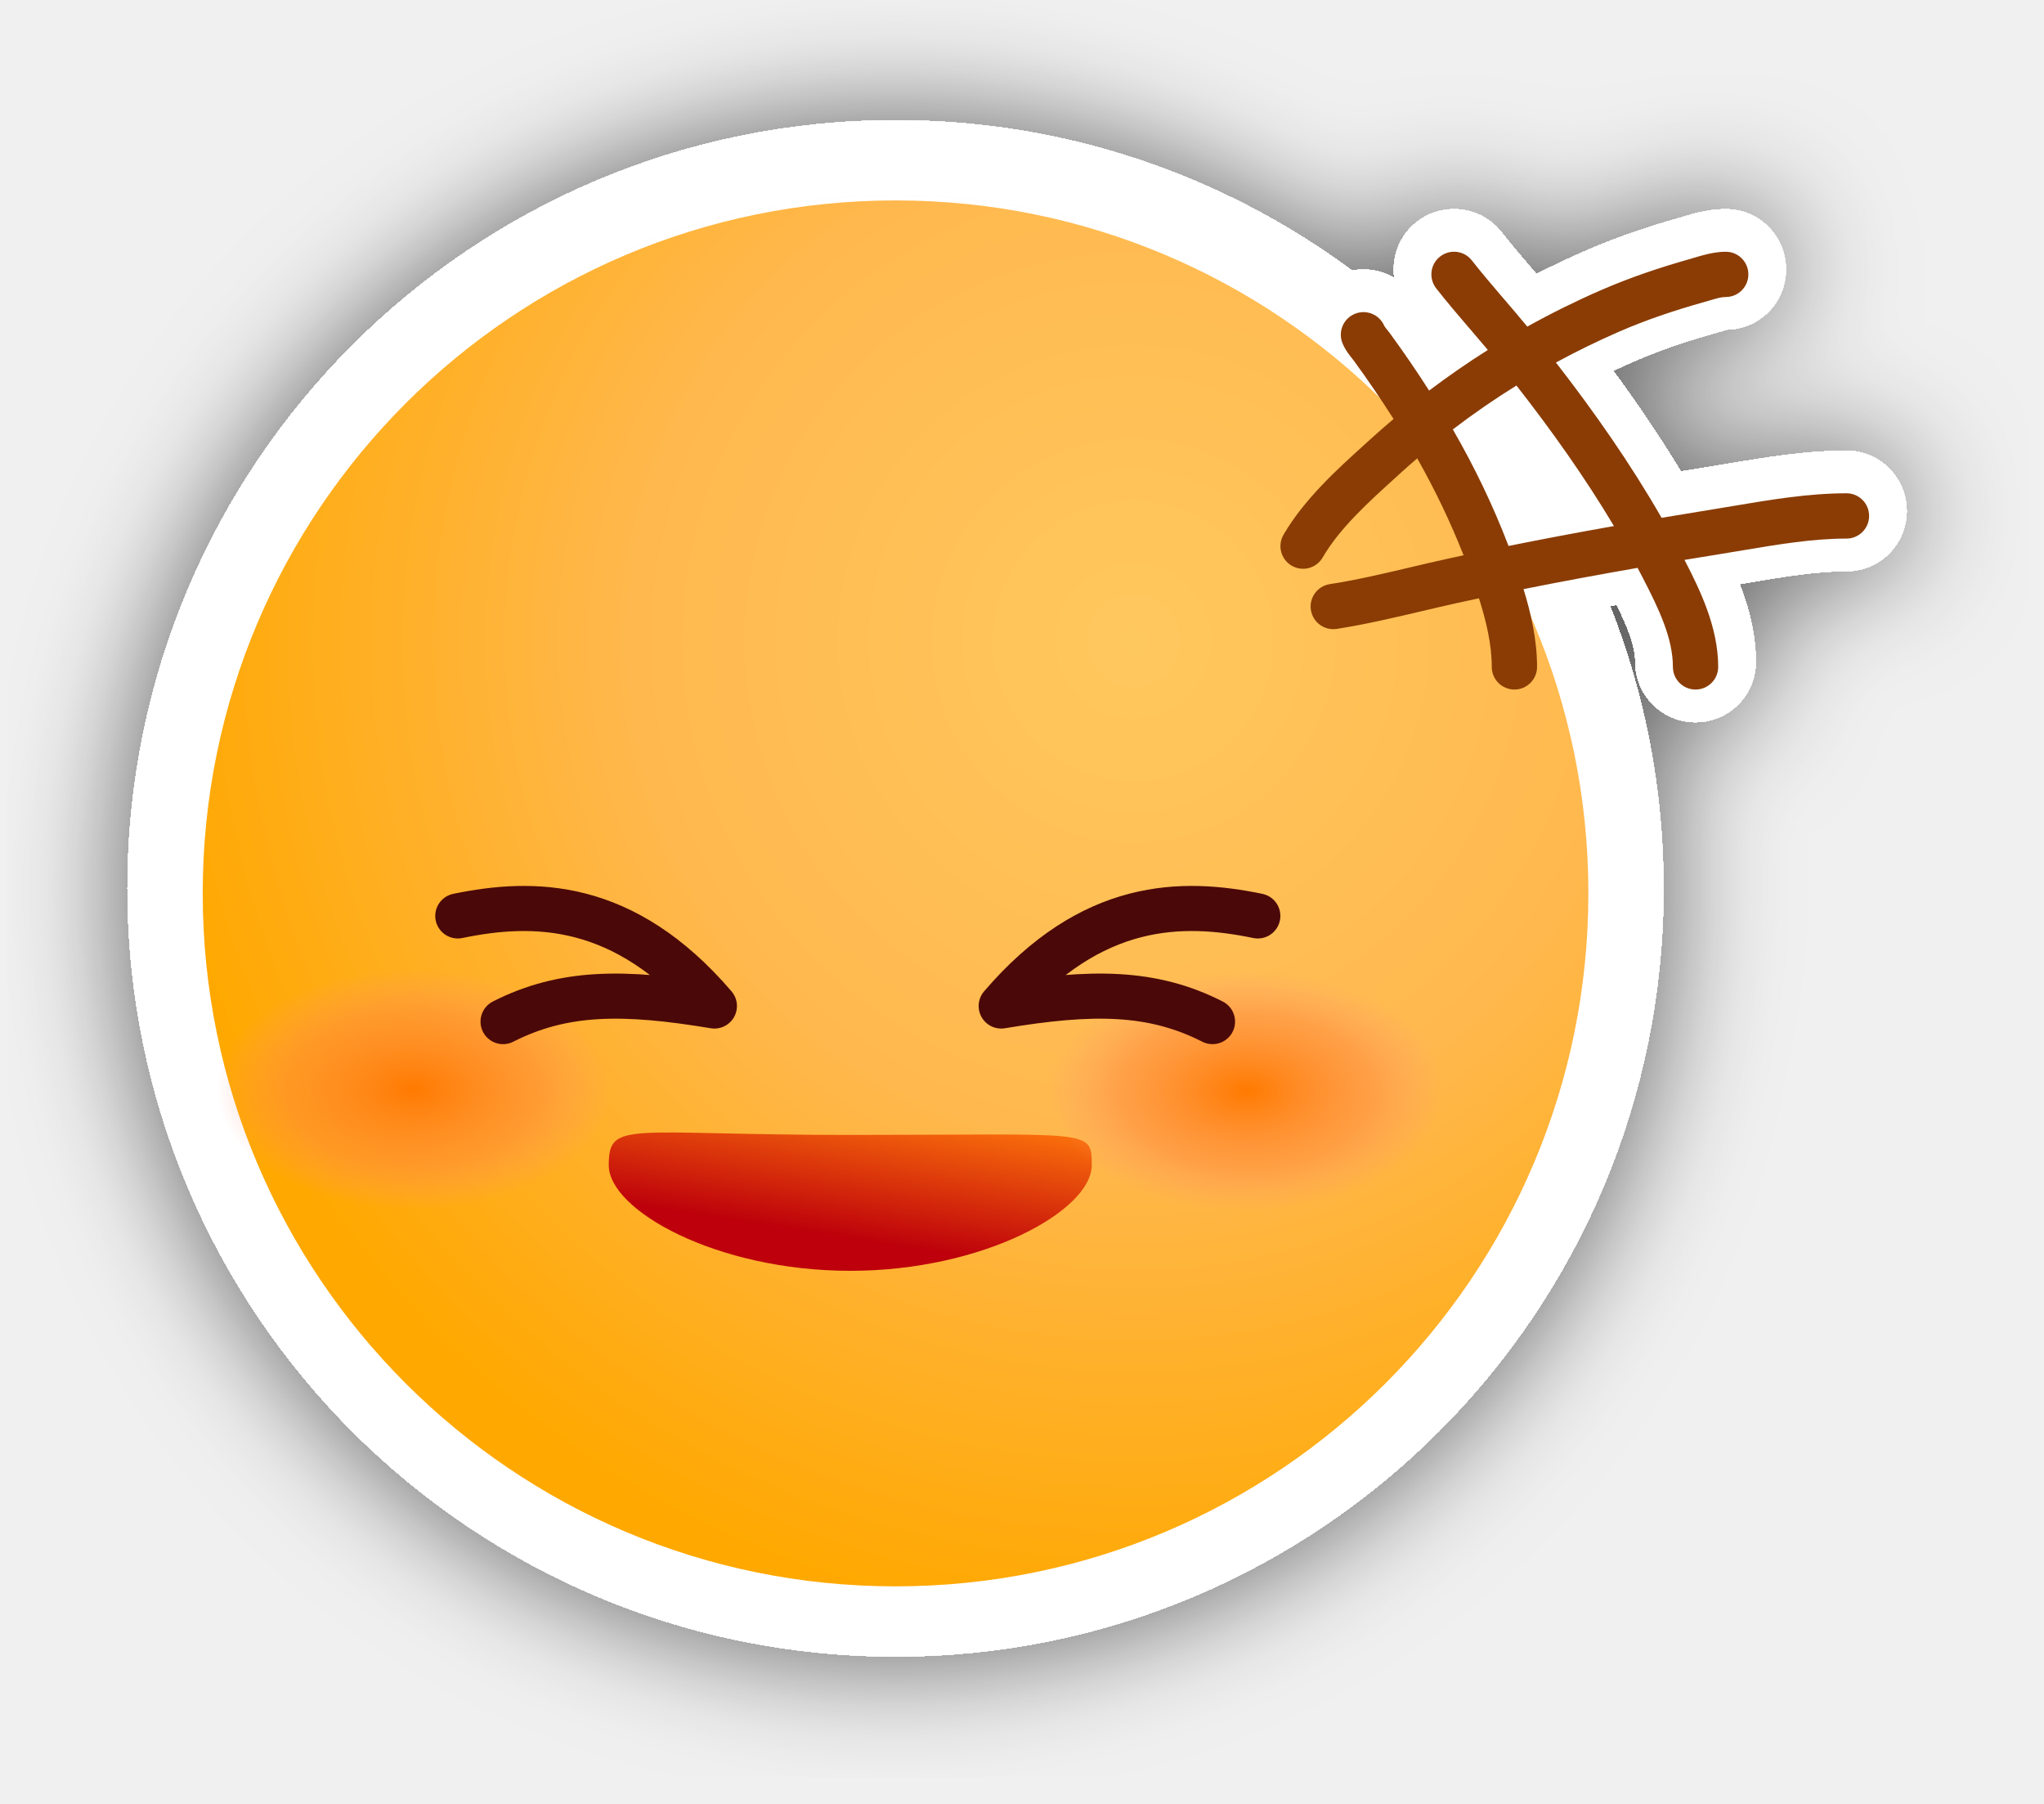
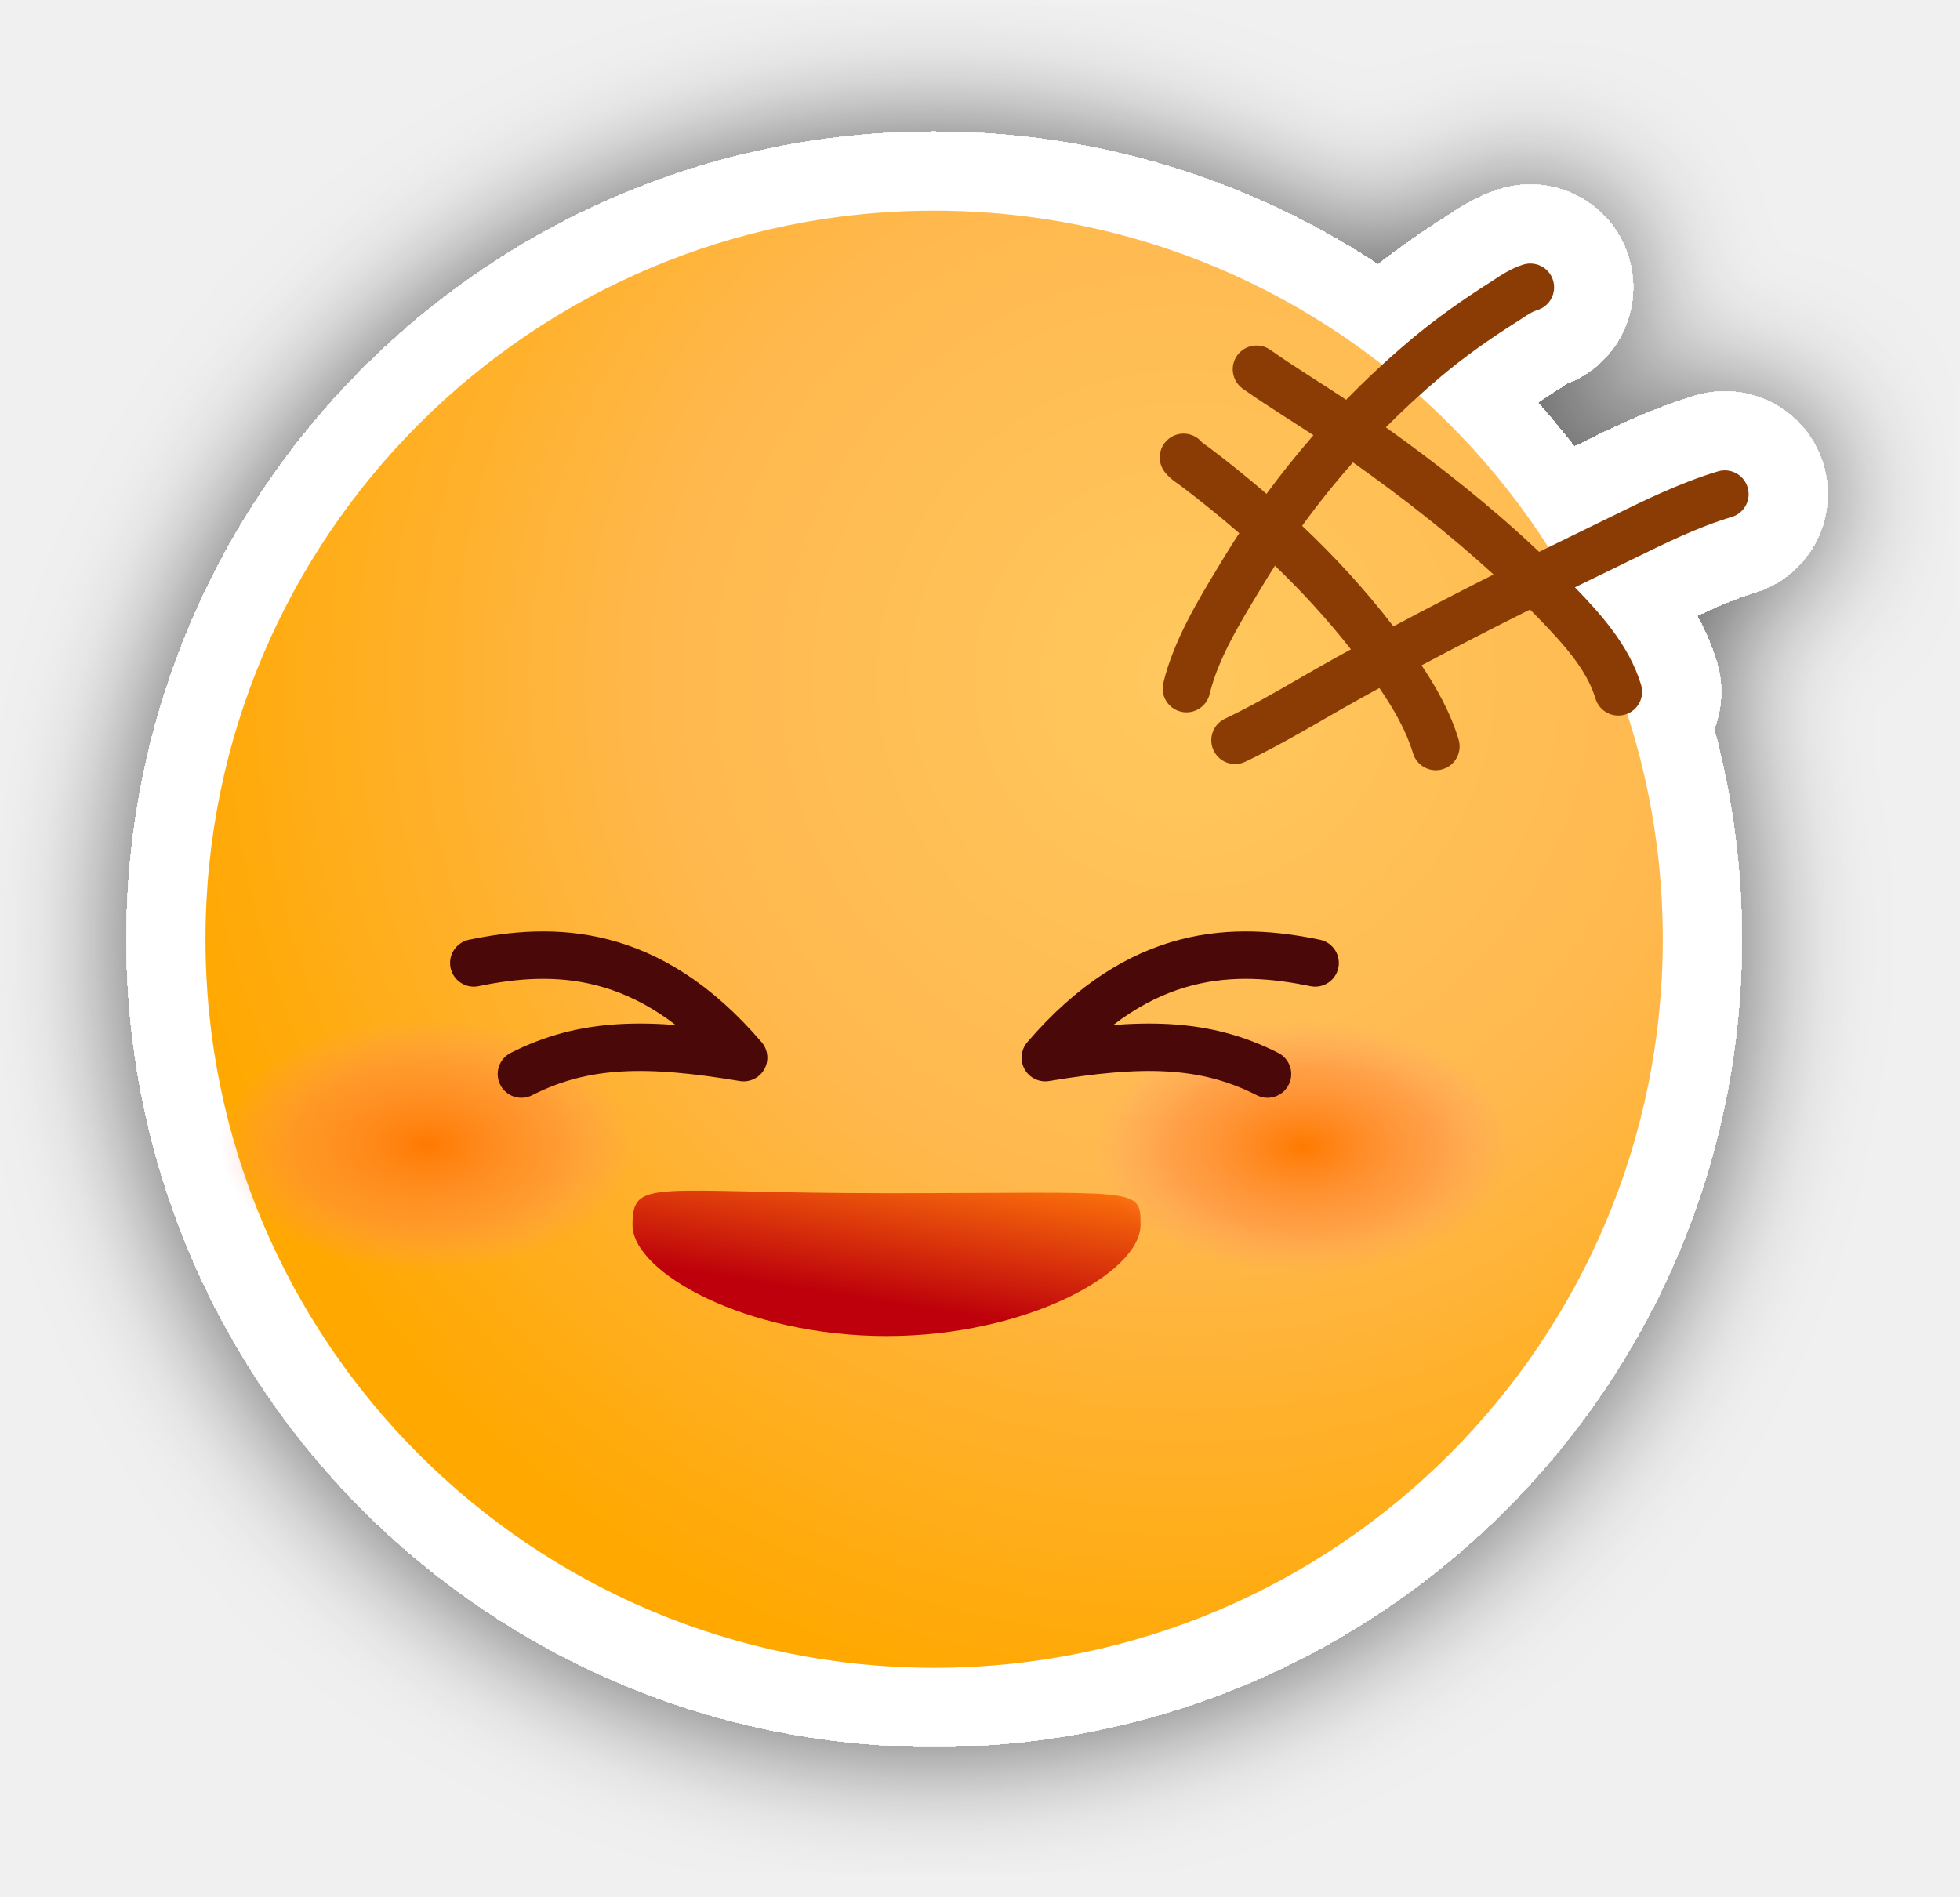
- <svg xmlns="http://www.w3.org/2000/svg" width="68" height="60" viewBox="0 0 68 60" fill="none">
-   <g filter="url(#filter0_d_63_95)">
-     <path fill-rule="evenodd" clip-rule="evenodd" d="M29.793 52.599C42.522 52.599 52.842 42.279 52.842 29.549C52.842 16.82 42.522 6.5 29.793 6.5C17.063 6.5 6.743 16.82 6.743 29.549C6.743 42.279 17.063 52.599 29.793 52.599ZM48.333 14.118C49.016 13.596 49.722 13.109 50.449 12.658C51.623 14.159 52.727 15.714 53.693 17.331C52.522 17.539 51.352 17.758 50.186 17.994C49.667 16.636 49.045 15.352 48.333 14.118Z" fill="white" />
-     <path fill-rule="evenodd" clip-rule="evenodd" d="M46.39 9.251C46.29 8.563 46.551 7.842 47.138 7.383C48.01 6.701 49.269 6.855 49.95 7.726C50.243 8.101 50.558 8.471 50.9 8.87L51.013 9.003C51.047 9.041 51.08 9.08 51.114 9.12C51.652 8.845 52.199 8.586 52.755 8.343C53.805 7.886 54.856 7.535 55.906 7.24C55.927 7.234 55.956 7.225 56.008 7.209C56.017 7.206 56.027 7.203 56.037 7.2C56.283 7.125 56.832 6.957 57.412 6.957C58.518 6.957 59.415 7.854 59.415 8.961C59.415 10.053 58.541 10.941 57.454 10.963C57.442 10.967 57.423 10.972 57.395 10.979C57.357 10.99 57.314 11.003 57.253 11.021L57.251 11.021C57.18 11.042 57.093 11.068 56.991 11.096C56.065 11.357 55.195 11.651 54.356 12.016C54.123 12.118 53.892 12.223 53.662 12.331C54.456 13.409 55.216 14.527 55.918 15.684C56.219 15.634 56.52 15.585 56.821 15.537C57.042 15.502 57.269 15.463 57.506 15.424L57.549 15.416C58.699 15.223 60.07 14.992 61.429 14.992C62.535 14.992 63.432 15.889 63.432 16.995C63.432 18.102 62.535 18.998 61.429 18.998C60.435 18.998 59.404 19.168 58.207 19.369L58.206 19.369C58.095 19.387 57.983 19.406 57.87 19.425C58.169 20.19 58.411 21.076 58.411 22.017C58.411 23.123 57.514 24.02 56.407 24.02C55.301 24.02 54.404 23.123 54.404 22.017C54.404 21.512 54.192 20.934 53.788 20.114C53.712 20.128 53.636 20.142 53.56 20.156C54.71 23.063 55.342 26.233 55.342 29.549C55.342 43.66 43.903 55.099 29.793 55.099C15.682 55.099 4.243 43.66 4.243 29.549C4.243 15.439 15.682 4 29.793 4C35.481 4 40.734 5.859 44.98 9.002C45.473 8.906 45.975 9.002 46.39 9.251ZM46.017 13.177C45.977 13.138 45.937 13.098 45.897 13.059C45.53 12.701 45.152 12.355 44.762 12.022C44.758 12.018 44.753 12.014 44.748 12.01C44.568 11.856 44.385 11.705 44.2 11.557C44.169 11.532 44.138 11.507 44.107 11.483C43.861 11.287 43.611 11.097 43.357 10.912C39.551 8.137 34.863 6.5 29.793 6.5C17.063 6.5 6.743 16.82 6.743 29.549C6.743 42.279 17.063 52.599 29.793 52.599C42.522 52.599 52.842 42.279 52.842 29.549C52.842 26.722 52.333 24.013 51.401 21.51C51.291 21.214 51.175 20.921 51.053 20.631C51.019 20.55 50.985 20.47 50.95 20.39C50.945 20.377 50.939 20.364 50.933 20.351C50.895 20.263 50.856 20.176 50.817 20.089C50.724 19.883 50.629 19.68 50.531 19.477C50.505 19.424 50.479 19.372 50.453 19.319C50.299 19.01 50.139 18.704 49.972 18.403C49.922 18.313 49.872 18.223 49.821 18.133C49.117 16.901 48.302 15.739 47.39 14.662C47.187 14.423 46.98 14.188 46.767 13.957C46.523 13.691 46.273 13.431 46.017 13.177ZM49.493 13.28C49.1 13.548 48.713 13.828 48.333 14.118C49.045 15.352 49.667 16.636 50.186 17.994C50.477 17.935 50.767 17.877 51.058 17.821C51.494 17.736 51.93 17.653 52.366 17.572C52.808 17.49 53.25 17.41 53.693 17.331C53.232 16.559 52.739 15.801 52.222 15.056C51.657 14.241 51.063 13.442 50.449 12.658C50.126 12.858 49.807 13.065 49.493 13.28Z" fill="white" />
+ <svg xmlns="http://www.w3.org/2000/svg" width="62" height="60" viewBox="0 0 62 60" fill="none">
+   <g filter="url(#filter0_d_163_101)">
+     <mask id="path-1-outside-1_163_101" maskUnits="userSpaceOnUse" x="3.5" y="3.665" width="55" height="52" fill="black">
+       <rect fill="white" x="3.5" y="3.665" width="55" height="52" />
+       <path fill-rule="evenodd" clip-rule="evenodd" d="M29.549 52.764C42.279 52.764 52.599 42.444 52.599 29.715C52.599 27.226 52.204 24.829 51.474 22.584C51.831 22.44 52.025 22.045 51.913 21.67C51.53 20.393 50.582 19.373 49.818 18.581C50.187 18.4 50.557 18.221 50.928 18.041C51.155 17.931 51.38 17.821 51.604 17.711C52.674 17.185 53.708 16.676 54.777 16.356C55.175 16.237 55.402 15.817 55.282 15.418C55.163 15.02 54.743 14.794 54.345 14.913C53.144 15.273 51.974 15.849 50.904 16.376C50.689 16.482 50.478 16.585 50.272 16.685C49.842 16.893 49.411 17.103 48.982 17.314C47.842 15.531 46.464 13.916 44.893 12.514C45.108 12.319 45.327 12.128 45.55 11.939C46.303 11.303 47.101 10.738 47.948 10.201C48.03 10.149 48.101 10.103 48.164 10.062C48.367 9.929 48.483 9.854 48.623 9.812C49.022 9.693 49.248 9.273 49.129 8.874C49.01 8.476 48.59 8.249 48.191 8.369C47.818 8.481 47.471 8.711 47.252 8.857C47.21 8.884 47.173 8.909 47.141 8.929C46.254 9.492 45.396 10.096 44.577 10.789C44.288 11.034 44.004 11.284 43.726 11.539C39.816 8.485 34.895 6.665 29.549 6.665C16.82 6.665 6.5 16.985 6.5 29.715C6.5 42.444 16.82 52.764 29.549 52.764Z" />
+     </mask>
+     <path fill-rule="evenodd" clip-rule="evenodd" d="M29.549 52.764C42.279 52.764 52.599 42.444 52.599 29.715C52.599 27.226 52.204 24.829 51.474 22.584C51.831 22.44 52.025 22.045 51.913 21.67C51.53 20.393 50.582 19.373 49.818 18.581C50.187 18.4 50.557 18.221 50.928 18.041C51.155 17.931 51.38 17.821 51.604 17.711C52.674 17.185 53.708 16.676 54.777 16.356C55.175 16.237 55.402 15.817 55.282 15.418C55.163 15.02 54.743 14.794 54.345 14.913C53.144 15.273 51.974 15.849 50.904 16.376C50.689 16.482 50.478 16.585 50.272 16.685C49.842 16.893 49.411 17.103 48.982 17.314C47.842 15.531 46.464 13.916 44.893 12.514C45.108 12.319 45.327 12.128 45.55 11.939C46.303 11.303 47.101 10.738 47.948 10.201C48.03 10.149 48.101 10.103 48.164 10.062C48.367 9.929 48.483 9.854 48.623 9.812C49.022 9.693 49.248 9.273 49.129 8.874C49.01 8.476 48.59 8.249 48.191 8.369C47.818 8.481 47.471 8.711 47.252 8.857C47.21 8.884 47.173 8.909 47.141 8.929C46.254 9.492 45.396 10.096 44.577 10.789C44.288 11.034 44.004 11.284 43.726 11.539C39.816 8.485 34.895 6.665 29.549 6.665C16.82 6.665 6.5 16.985 6.5 29.715C6.5 42.444 16.82 52.764 29.549 52.764Z" fill="white" />
+     <path d="M51.474 22.584L50.537 20.266L48.377 21.14L49.097 23.357L51.474 22.584ZM51.913 21.67L54.308 20.953L54.308 20.953L51.913 21.67ZM49.818 18.581L48.718 16.336L45.636 17.846L48.018 20.317L49.818 18.581ZM50.928 18.041L52.016 20.292L52.016 20.292L50.928 18.041ZM51.604 17.711L52.707 19.954L52.707 19.954L51.604 17.711ZM54.777 16.356L55.494 18.751L55.494 18.751L54.777 16.356ZM55.282 15.418L52.888 16.136L52.888 16.136L55.282 15.418ZM54.345 14.913L55.062 17.308L55.062 17.308L54.345 14.913ZM50.904 16.376L52.008 18.619L52.008 18.619L50.904 16.376ZM50.272 16.685L51.36 18.936L51.36 18.936L50.272 16.685ZM48.982 17.314L46.876 18.66L48.079 20.542L50.084 19.558L48.982 17.314ZM44.893 12.514L43.217 10.658L41.151 12.524L43.228 14.379L44.893 12.514ZM45.55 11.939L43.935 10.031L43.935 10.031L45.55 11.939ZM47.948 10.201L46.609 8.09L46.608 8.09L47.948 10.201ZM48.164 10.062L46.799 7.968L46.799 7.968L48.164 10.062ZM48.623 9.812L47.906 7.417L47.906 7.417L48.623 9.812ZM49.129 8.874L51.524 8.157L51.524 8.157L49.129 8.874ZM48.191 8.369L47.474 5.974L47.474 5.974L48.191 8.369ZM47.252 8.857L45.868 6.774L45.868 6.774L47.252 8.857ZM47.141 8.929L45.801 6.818L45.801 6.818L47.141 8.929ZM44.577 10.789L42.962 8.881L42.962 8.881L44.577 10.789ZM43.726 11.539L42.187 13.509L43.855 14.812L45.415 13.382L43.726 11.539ZM50.099 29.715C50.099 41.064 40.898 50.264 29.549 50.264V55.264C43.66 55.264 55.099 43.825 55.099 29.715H50.099ZM49.097 23.357C49.747 25.355 50.099 27.491 50.099 29.715H55.099C55.099 26.96 54.662 24.303 53.852 21.811L49.097 23.357ZM49.518 22.387C49.257 21.515 49.708 20.602 50.537 20.266L52.412 24.901C53.953 24.278 54.794 22.576 54.308 20.953L49.518 22.387ZM48.018 20.317C48.821 21.149 49.333 21.769 49.518 22.387L54.308 20.953C53.728 19.018 52.343 17.598 51.618 16.846L48.018 20.317ZM49.84 15.791C49.466 15.972 49.092 16.153 48.718 16.336L50.918 20.826C51.283 20.648 51.649 20.47 52.016 20.292L49.84 15.791ZM50.501 15.467C50.276 15.578 50.058 15.685 49.84 15.791L52.016 20.292C52.252 20.178 52.485 20.064 52.707 19.954L50.501 15.467ZM54.06 13.961C52.756 14.352 51.533 14.96 50.501 15.467L52.707 19.954C53.815 19.41 54.66 19.001 55.494 18.751L54.06 13.961ZM52.888 16.136C52.611 15.212 53.136 14.238 54.06 13.961L55.494 18.751C57.215 18.236 58.193 16.422 57.677 14.701L52.888 16.136ZM55.062 17.308C54.138 17.585 53.164 17.06 52.888 16.136L57.677 14.701C57.162 12.98 55.349 12.003 53.627 12.518L55.062 17.308ZM52.008 18.619C53.112 18.075 54.095 17.598 55.062 17.308L53.627 12.518C52.193 12.948 50.836 13.622 49.799 14.133L52.008 18.619ZM51.36 18.936C51.576 18.831 51.795 18.724 52.008 18.619L49.799 14.133C49.583 14.24 49.38 14.339 49.184 14.434L51.36 18.936ZM50.084 19.558C50.508 19.349 50.934 19.142 51.36 18.936L49.184 14.434C48.749 14.645 48.315 14.856 47.88 15.069L50.084 19.558ZM43.228 14.379C44.63 15.63 45.859 17.071 46.876 18.66L51.088 15.967C49.825 13.992 48.298 12.203 46.557 10.649L43.228 14.379ZM43.935 10.031C43.692 10.236 43.453 10.445 43.217 10.658L46.568 14.369C46.764 14.193 46.962 14.019 47.164 13.848L43.935 10.031ZM46.608 8.09C45.695 8.67 44.798 9.301 43.935 10.031L47.164 13.848C47.808 13.304 48.508 12.807 49.287 12.312L46.608 8.09ZM46.799 7.968C46.736 8.009 46.676 8.047 46.609 8.09L49.287 12.312C49.384 12.251 49.467 12.197 49.529 12.156L46.799 7.968ZM47.906 7.417C47.349 7.584 46.912 7.893 46.799 7.968L49.529 12.156C49.584 12.121 49.614 12.101 49.639 12.085C49.663 12.07 49.662 12.071 49.648 12.079C49.632 12.088 49.594 12.109 49.538 12.134C49.481 12.159 49.414 12.185 49.341 12.207L47.906 7.417ZM46.734 9.591C46.457 8.667 46.982 7.694 47.906 7.417L49.341 12.207C51.062 11.691 52.039 9.878 51.524 8.157L46.734 9.591ZM48.908 10.764C47.984 11.04 47.011 10.516 46.734 9.591L51.524 8.157C51.008 6.436 49.195 5.458 47.474 5.974L48.908 10.764ZM48.635 10.939C48.748 10.864 48.816 10.82 48.882 10.783C48.912 10.766 48.931 10.757 48.939 10.754C48.948 10.749 48.937 10.755 48.908 10.764L47.474 5.974C46.691 6.208 46.048 6.655 45.868 6.774L48.635 10.939ZM48.48 11.04C48.539 11.003 48.6 10.962 48.635 10.939L45.868 6.774C45.846 6.789 45.831 6.799 45.819 6.807C45.806 6.816 45.801 6.818 45.801 6.818L48.48 11.04ZM46.191 12.698C46.901 12.098 47.66 11.56 48.48 11.04L45.801 6.818C44.847 7.424 43.891 8.095 42.962 8.881L46.191 12.698ZM45.415 13.382C45.669 13.149 45.928 12.921 46.191 12.698L42.962 8.881C42.648 9.147 42.339 9.418 42.036 9.696L45.415 13.382ZM29.549 9.165C34.318 9.165 38.701 10.786 42.187 13.509L45.264 9.569C40.931 6.184 35.472 4.165 29.549 4.165V9.165ZM9 29.715C9 18.365 18.2 9.165 29.549 9.165V4.165C15.439 4.165 4 15.604 4 29.715H9ZM29.549 50.264C18.2 50.264 9 41.064 9 29.715H4C4 43.825 15.439 55.264 29.549 55.264V50.264Z" fill="white" mask="url(#path-1-outside-1_163_101)" />
  </g>
-   <circle cx="29.793" cy="29.715" r="23.049" fill="url(#paint0_radial_63_95)" />
-   <path d="M36.321 38.754C36.321 40.263 32.724 42.269 28.286 42.269C23.849 42.269 20.252 40.263 20.252 38.754C20.252 37.244 20.894 37.749 28.286 37.749C36.321 37.749 36.321 37.532 36.321 38.754Z" fill="url(#paint1_linear_63_95)" />
-   <ellipse cx="41.459" cy="36.277" rx="6.563" ry="4.002" fill="url(#paint2_radial_63_95)" />
-   <ellipse cx="13.758" cy="36.227" rx="6.563" ry="4.002" fill="url(#paint3_radial_63_95)" />
-   <path d="M41.845 30.465C39.334 29.946 36.321 29.946 33.308 33.461C36.321 32.959 38.33 32.959 40.338 33.98" stroke="#4B0808" stroke-width="1.5" stroke-linecap="round" stroke-linejoin="round" />
-   <path d="M15.23 30.465C17.741 29.946 20.754 29.946 23.767 33.461C20.754 32.959 18.745 32.959 16.736 33.98" stroke="#4B0808" stroke-width="1.5" stroke-linecap="round" stroke-linejoin="round" />
-   <path fill-rule="evenodd" clip-rule="evenodd" d="M47.909 8.533C48.236 8.276 48.71 8.334 48.966 8.662C49.278 9.06 49.608 9.449 49.95 9.848C49.987 9.891 50.024 9.934 50.061 9.977C50.309 10.266 50.562 10.562 50.81 10.863C51.603 10.422 52.418 10.019 53.255 9.654C54.238 9.226 55.233 8.893 56.245 8.608C56.281 8.598 56.324 8.585 56.372 8.57C56.624 8.494 57.022 8.373 57.412 8.373C57.828 8.373 58.165 8.71 58.165 9.126C58.165 9.542 57.828 9.879 57.412 9.879C57.265 9.879 57.133 9.918 56.9 9.987C56.828 10.008 56.747 10.032 56.653 10.058C55.688 10.33 54.761 10.641 53.857 11.035C53.142 11.347 52.444 11.688 51.763 12.058C53.036 13.696 54.239 15.416 55.278 17.223C55.858 17.125 56.439 17.03 57.019 16.936C57.245 16.9 57.477 16.861 57.713 16.821C58.89 16.623 60.175 16.407 61.429 16.407C61.845 16.407 62.182 16.744 62.182 17.16C62.182 17.576 61.845 17.914 61.429 17.914C60.313 17.914 59.176 18.104 58.001 18.301C57.755 18.342 57.508 18.384 57.258 18.424C56.852 18.489 56.446 18.555 56.04 18.623C56.545 19.6 57.161 20.85 57.161 22.182C57.161 22.598 56.823 22.935 56.407 22.935C55.991 22.935 55.654 22.598 55.654 22.182C55.654 21.232 55.194 20.266 54.656 19.226C54.598 19.113 54.539 19 54.479 18.888C53.21 19.109 51.946 19.343 50.685 19.595C50.931 20.393 51.135 21.279 51.135 22.182C51.135 22.598 50.797 22.935 50.382 22.935C49.965 22.935 49.628 22.598 49.628 22.182C49.628 21.442 49.448 20.672 49.202 19.9C48.969 19.95 48.735 20 48.502 20.051C48.112 20.137 47.712 20.231 47.305 20.327C46.382 20.544 45.423 20.77 44.471 20.918C44.059 20.981 43.675 20.7 43.611 20.288C43.547 19.877 43.829 19.493 44.24 19.429C45.133 19.291 45.996 19.087 46.889 18.877C47.31 18.777 47.738 18.676 48.18 18.58C48.35 18.543 48.52 18.506 48.69 18.469C48.25 17.35 47.733 16.28 47.148 15.245C46.962 15.404 46.779 15.566 46.597 15.731C46.55 15.773 46.504 15.816 46.458 15.858C45.515 16.712 44.567 17.571 44.002 18.543C43.794 18.903 43.333 19.025 42.973 18.816C42.613 18.607 42.491 18.146 42.7 17.786C43.387 16.603 44.501 15.596 45.399 14.784C45.462 14.727 45.524 14.671 45.584 14.616C45.84 14.384 46.098 14.158 46.361 13.936C45.938 13.27 45.495 12.621 45.034 11.989C45.023 11.974 45.008 11.955 44.981 11.921C44.979 11.919 44.977 11.916 44.975 11.914C44.952 11.884 44.921 11.846 44.89 11.805C44.827 11.721 44.731 11.586 44.663 11.42C44.505 11.035 44.689 10.595 45.074 10.438C45.457 10.281 45.894 10.462 46.054 10.842C46.055 10.844 46.065 10.861 46.093 10.898C46.111 10.922 46.13 10.946 46.156 10.979L46.16 10.983C46.184 11.014 46.218 11.057 46.25 11.1C46.699 11.715 47.131 12.345 47.544 12.991C48.178 12.512 48.829 12.062 49.498 11.64C49.308 11.414 49.114 11.188 48.917 10.957C48.88 10.915 48.843 10.872 48.806 10.829C48.464 10.429 48.114 10.018 47.779 9.59C47.523 9.262 47.581 8.789 47.909 8.533ZM50.449 12.823C49.722 13.274 49.016 13.761 48.333 14.283C49.045 15.517 49.667 16.801 50.186 18.159C51.352 17.924 52.522 17.704 53.693 17.497C52.727 15.879 51.623 14.324 50.449 12.823Z" fill="#8A3C04" />
+   <circle cx="29.549" cy="29.715" r="23.049" fill="url(#paint0_radial_163_101)" />
+   <path d="M36.078 38.754C36.078 40.263 32.48 42.269 28.043 42.269C23.606 42.269 20.008 40.263 20.008 38.754C20.008 37.244 20.651 37.749 28.043 37.749C36.078 37.749 36.078 37.532 36.078 38.754Z" fill="url(#paint1_linear_163_101)" />
+   <ellipse cx="41.215" cy="36.277" rx="6.563" ry="4.002" fill="url(#paint2_radial_163_101)" />
+   <ellipse cx="13.515" cy="36.227" rx="6.563" ry="4.002" fill="url(#paint3_radial_163_101)" />
+   <path d="M41.601 30.465C39.091 29.946 36.078 29.946 33.065 33.461C36.078 32.959 38.086 32.959 40.095 33.98" stroke="#4B0808" stroke-width="1.5" stroke-linecap="round" stroke-linejoin="round" />
+   <path d="M14.987 30.465C17.497 29.946 20.511 29.946 23.523 33.461C20.511 32.959 18.502 32.959 16.493 33.98" stroke="#4B0808" stroke-width="1.5" stroke-linecap="round" stroke-linejoin="round" />
+   <path fill-rule="evenodd" clip-rule="evenodd" d="M39.133 11.248C39.374 10.909 39.844 10.829 40.184 11.069C40.597 11.361 41.025 11.639 41.467 11.923C41.514 11.954 41.562 11.984 41.61 12.015C41.93 12.221 42.258 12.431 42.582 12.648C43.215 11.998 43.88 11.379 44.577 10.789C45.396 10.096 46.254 9.492 47.141 8.929C47.173 8.909 47.21 8.884 47.252 8.857C47.471 8.711 47.818 8.481 48.191 8.369C48.59 8.249 49.01 8.476 49.129 8.874C49.248 9.273 49.022 9.693 48.623 9.812C48.483 9.854 48.367 9.929 48.164 10.062C48.101 10.103 48.03 10.149 47.948 10.201C47.101 10.738 46.303 11.303 45.55 11.939C44.954 12.443 44.383 12.97 43.838 13.52C45.527 14.724 47.172 16.026 48.687 17.459C49.214 17.199 49.743 16.941 50.272 16.685C50.478 16.585 50.689 16.482 50.904 16.376C51.974 15.849 53.144 15.273 54.345 14.913C54.743 14.794 55.163 15.02 55.282 15.418C55.402 15.817 55.175 16.237 54.777 16.356C53.708 16.676 52.674 17.185 51.604 17.711C51.38 17.821 51.155 17.931 50.928 18.041C50.557 18.221 50.187 18.4 49.818 18.581C50.582 19.373 51.53 20.393 51.913 21.67C52.032 22.068 51.806 22.488 51.407 22.607C51.009 22.727 50.589 22.5 50.469 22.102C50.197 21.192 49.479 20.398 48.666 19.556C48.577 19.465 48.488 19.374 48.399 19.284C47.247 19.859 46.102 20.446 44.967 21.049C45.432 21.743 45.881 22.534 46.14 23.399C46.259 23.797 46.033 24.217 45.635 24.336C45.236 24.456 44.816 24.229 44.697 23.831C44.485 23.122 44.091 22.436 43.634 21.767C43.425 21.882 43.215 21.997 43.007 22.113C42.658 22.306 42.302 22.511 41.939 22.72C41.117 23.194 40.263 23.685 39.393 24.099C39.018 24.278 38.568 24.119 38.389 23.743C38.211 23.368 38.37 22.918 38.746 22.739C39.562 22.351 40.329 21.909 41.124 21.45C41.499 21.234 41.881 21.015 42.276 20.795C42.428 20.711 42.581 20.627 42.733 20.543C41.99 19.597 41.188 18.721 40.33 17.897C40.198 18.103 40.069 18.311 39.942 18.521C39.91 18.575 39.877 18.628 39.845 18.682C39.187 19.77 38.526 20.866 38.264 21.959C38.167 22.363 37.76 22.613 37.356 22.516C36.951 22.419 36.702 22.012 36.799 21.608C37.118 20.277 37.896 18.992 38.523 17.957C38.567 17.884 38.61 17.813 38.652 17.743C38.83 17.448 39.013 17.157 39.201 16.869C38.605 16.352 37.994 15.857 37.371 15.385C37.356 15.373 37.336 15.359 37.301 15.335C37.298 15.333 37.296 15.331 37.293 15.329C37.263 15.308 37.222 15.28 37.181 15.249C37.096 15.187 36.966 15.086 36.853 14.946C36.591 14.623 36.641 14.148 36.965 13.887C37.286 13.627 37.757 13.675 38.02 13.993C38.021 13.995 38.035 14.008 38.073 14.036C38.097 14.054 38.123 14.071 38.157 14.095L38.161 14.098C38.193 14.12 38.238 14.152 38.281 14.184C38.888 14.644 39.482 15.124 40.063 15.624C40.533 14.984 41.028 14.366 41.548 13.77C41.301 13.607 41.05 13.446 40.795 13.282C40.748 13.252 40.7 13.221 40.652 13.19C40.21 12.906 39.757 12.612 39.313 12.299C38.974 12.058 38.893 11.588 39.133 11.248ZM42.798 14.629C42.231 15.271 41.695 15.939 41.19 16.636C42.226 17.613 43.19 18.665 44.077 19.817C45.127 19.257 46.184 18.711 47.246 18.176C45.858 16.904 44.353 15.73 42.798 14.629Z" fill="#8A3C04" />
  <defs>
-     <filter id="filter0_d_63_95" x="0.243" y="0" width="67.189" height="59.099" filterUnits="userSpaceOnUse" color-interpolation-filters="sRGB">
+     <filter id="filter0_d_163_101" x="0" y="0.165" width="61.815" height="59.099" filterUnits="userSpaceOnUse" color-interpolation-filters="sRGB">
      <feFlood flood-opacity="0" result="BackgroundImageFix" />
      <feColorMatrix in="SourceAlpha" type="matrix" values="0 0 0 0 0 0 0 0 0 0 0 0 0 0 0 0 0 0 127 0" result="hardAlpha" />
      <feOffset />
      <feGaussianBlur stdDeviation="2" />
      <feComposite in2="hardAlpha" operator="out" />
      <feColorMatrix type="matrix" values="0 0 0 0 0 0 0 0 0 0 0 0 0 0 0 0 0 0 0.6 0" />
-       <feBlend mode="normal" in2="BackgroundImageFix" result="effect1_dropShadow_63_95" />
-       <feBlend mode="normal" in="SourceGraphic" in2="effect1_dropShadow_63_95" result="shape" />
+       <feBlend mode="normal" in2="BackgroundImageFix" result="effect1_dropShadow_163_101" />
+       <feBlend mode="normal" in="SourceGraphic" in2="effect1_dropShadow_163_101" result="shape" />
    </filter>
-     <radialGradient id="paint0_radial_63_95" cx="0" cy="0" r="1" gradientUnits="userSpaceOnUse" gradientTransform="translate(37.7958 21.3911) rotate(125.763) scale(33.1396)">
+     <radialGradient id="paint0_radial_163_101" cx="0" cy="0" r="1" gradientUnits="userSpaceOnUse" gradientTransform="translate(37.5526 21.3911) rotate(125.763) scale(33.1396)">
      <stop stop-color="#FFC85E" />
      <stop offset="0.5" stop-color="#FFB84E" />
      <stop offset="1" stop-color="#FFA800" />
    </radialGradient>
-     <linearGradient id="paint1_linear_63_95" x1="24.751" y1="40.657" x2="25.453" y2="36.188" gradientUnits="userSpaceOnUse">
+     <linearGradient id="paint1_linear_163_101" x1="24.508" y1="40.657" x2="25.21" y2="36.188" gradientUnits="userSpaceOnUse">
      <stop stop-color="#BD000B" />
      <stop offset="1" stop-color="#FA6F0B" />
    </linearGradient>
-     <radialGradient id="paint2_radial_63_95" cx="0" cy="0" r="1" gradientUnits="userSpaceOnUse" gradientTransform="translate(41.4586 36.2771) rotate(90) scale(4.00162 6.56266)">
+     <radialGradient id="paint2_radial_163_101" cx="0" cy="0" r="1" gradientUnits="userSpaceOnUse" gradientTransform="translate(41.2154 36.2771) rotate(90) scale(4.00162 6.56266)">
      <stop stop-color="#FF7A00" />
      <stop offset="0.64" stop-color="#FF873E" stop-opacity="0.5" />
      <stop offset="1" stop-color="#FF947D" stop-opacity="0" />
    </radialGradient>
-     <radialGradient id="paint3_radial_63_95" cx="0" cy="0" r="1" gradientUnits="userSpaceOnUse" gradientTransform="translate(13.7579 36.227) rotate(90) scale(4.00162 6.56266)">
+     <radialGradient id="paint3_radial_163_101" cx="0" cy="0" r="1" gradientUnits="userSpaceOnUse" gradientTransform="translate(13.5147 36.227) rotate(90) scale(4.00162 6.56266)">
      <stop stop-color="#FF7A00" />
      <stop offset="0.64" stop-color="#FF873E" stop-opacity="0.5" />
      <stop offset="1" stop-color="#FF947D" stop-opacity="0" />
    </radialGradient>
  </defs>
</svg>
